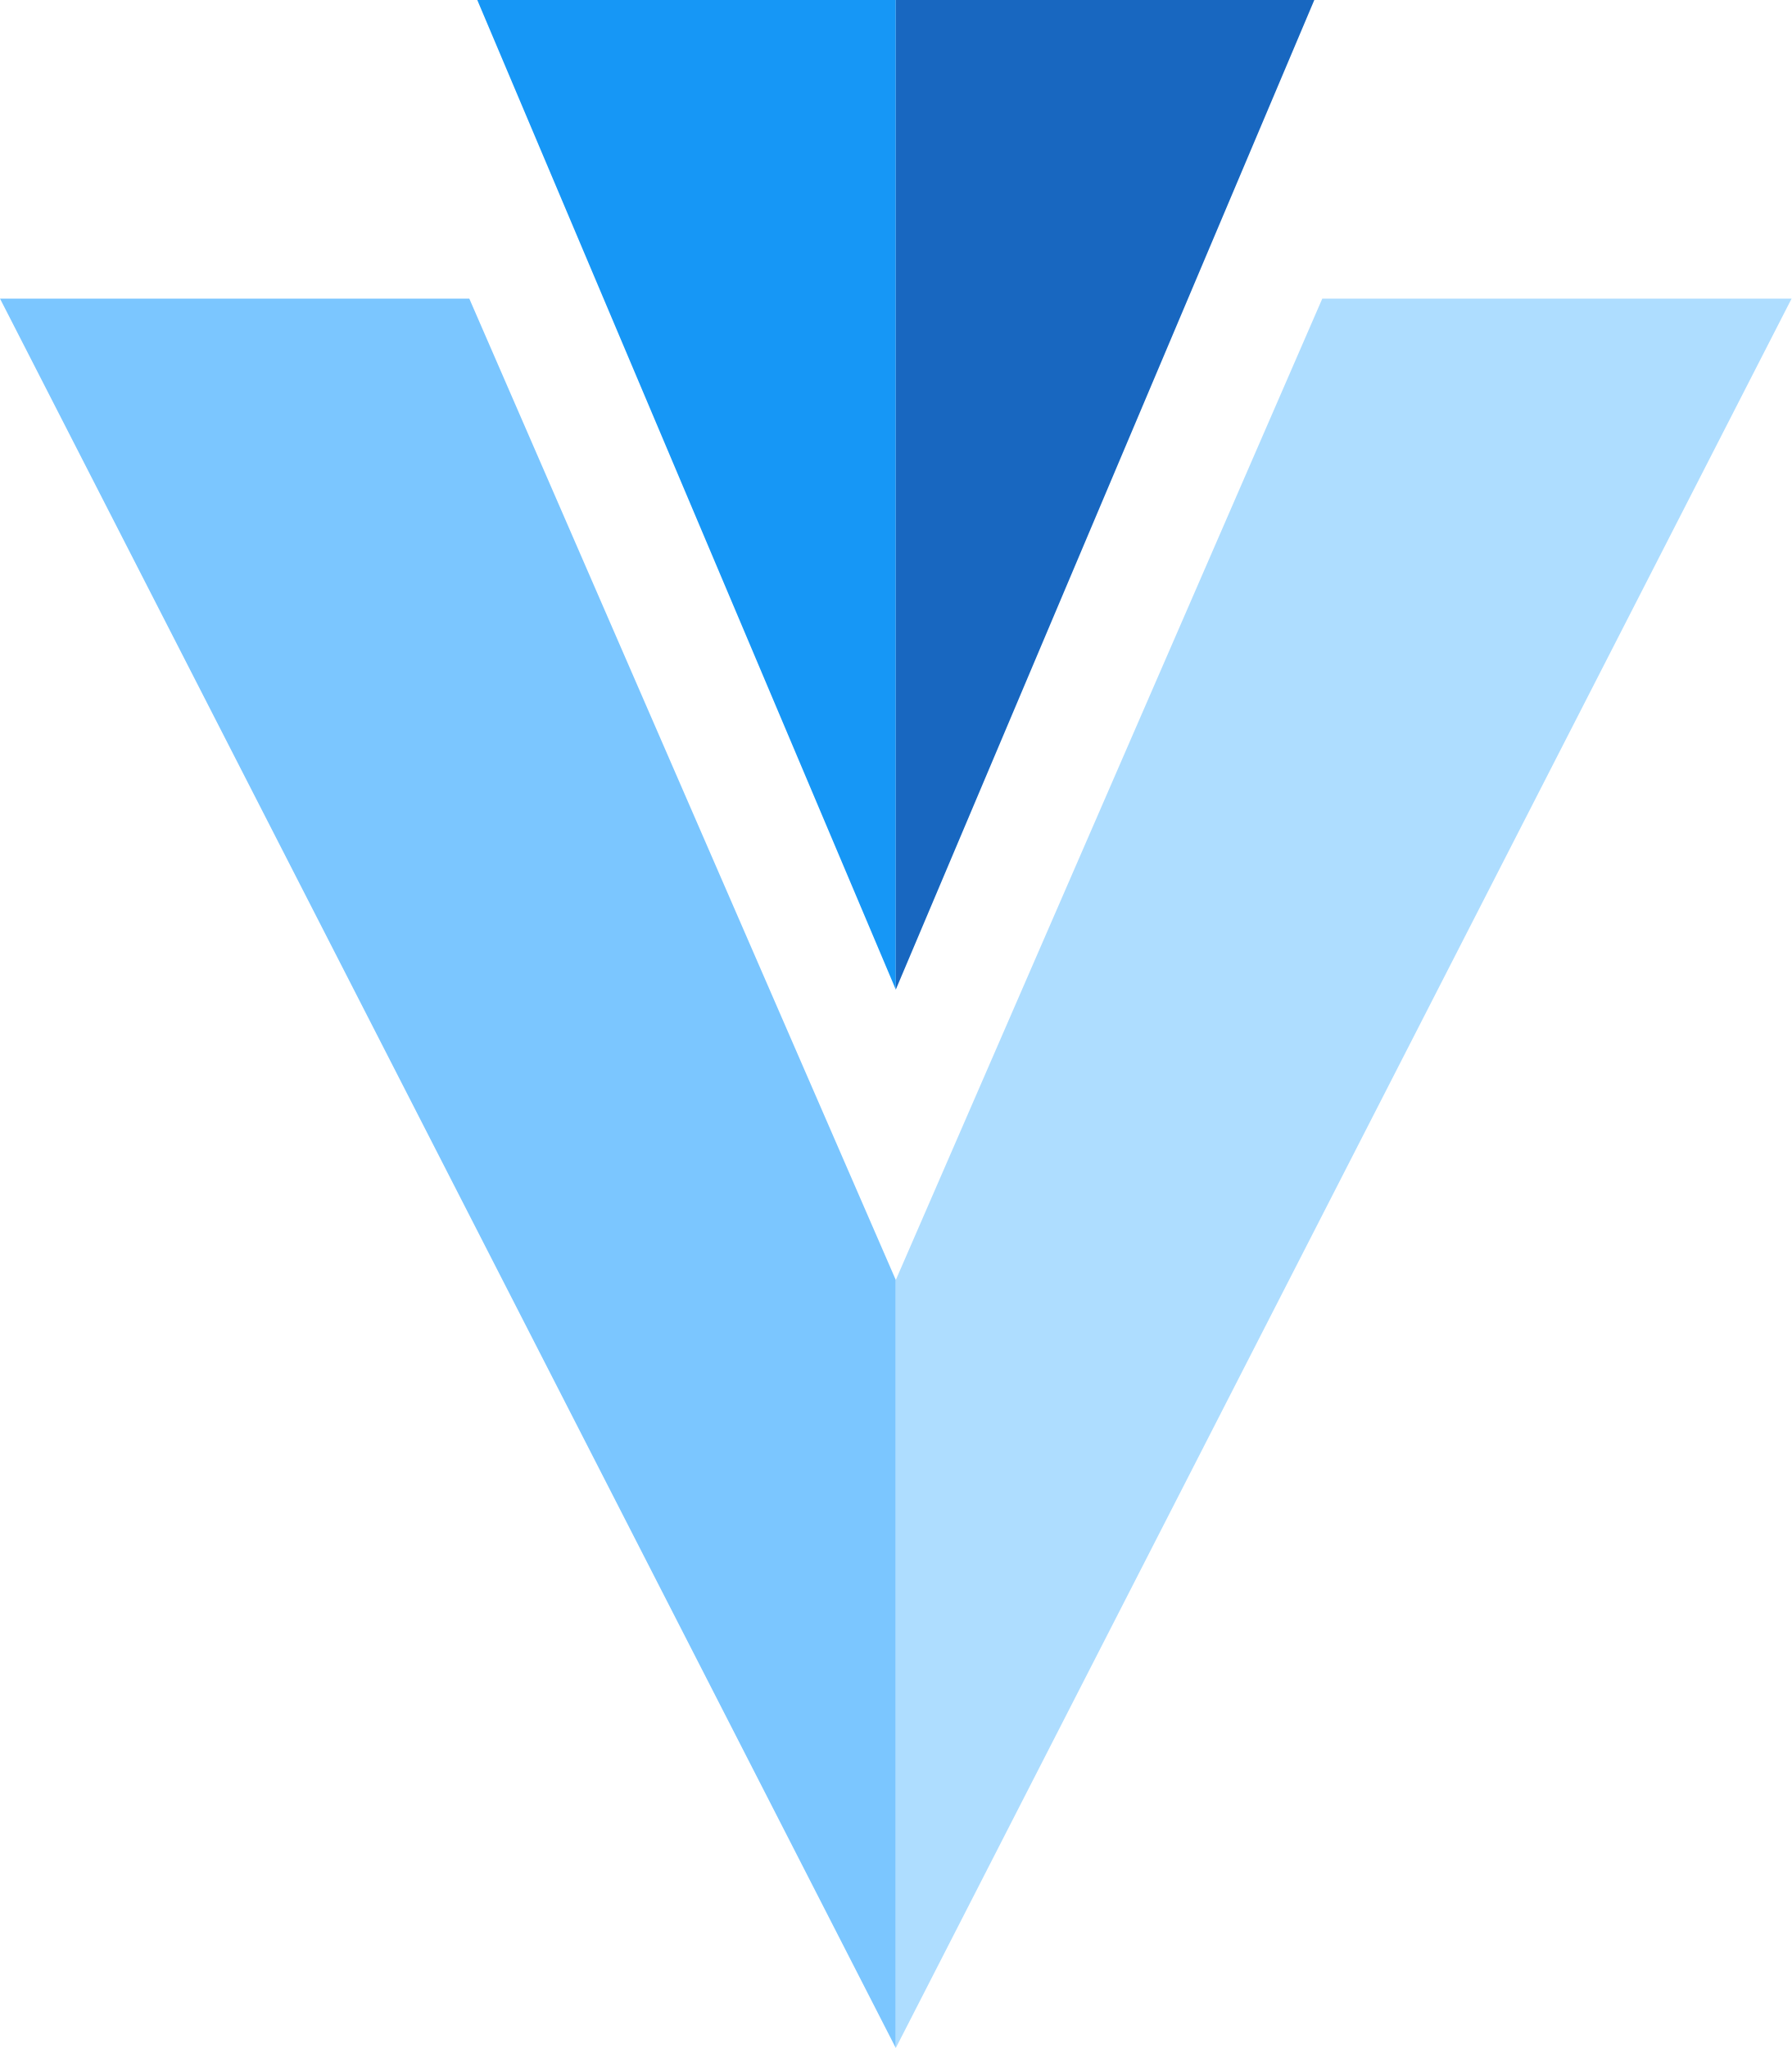
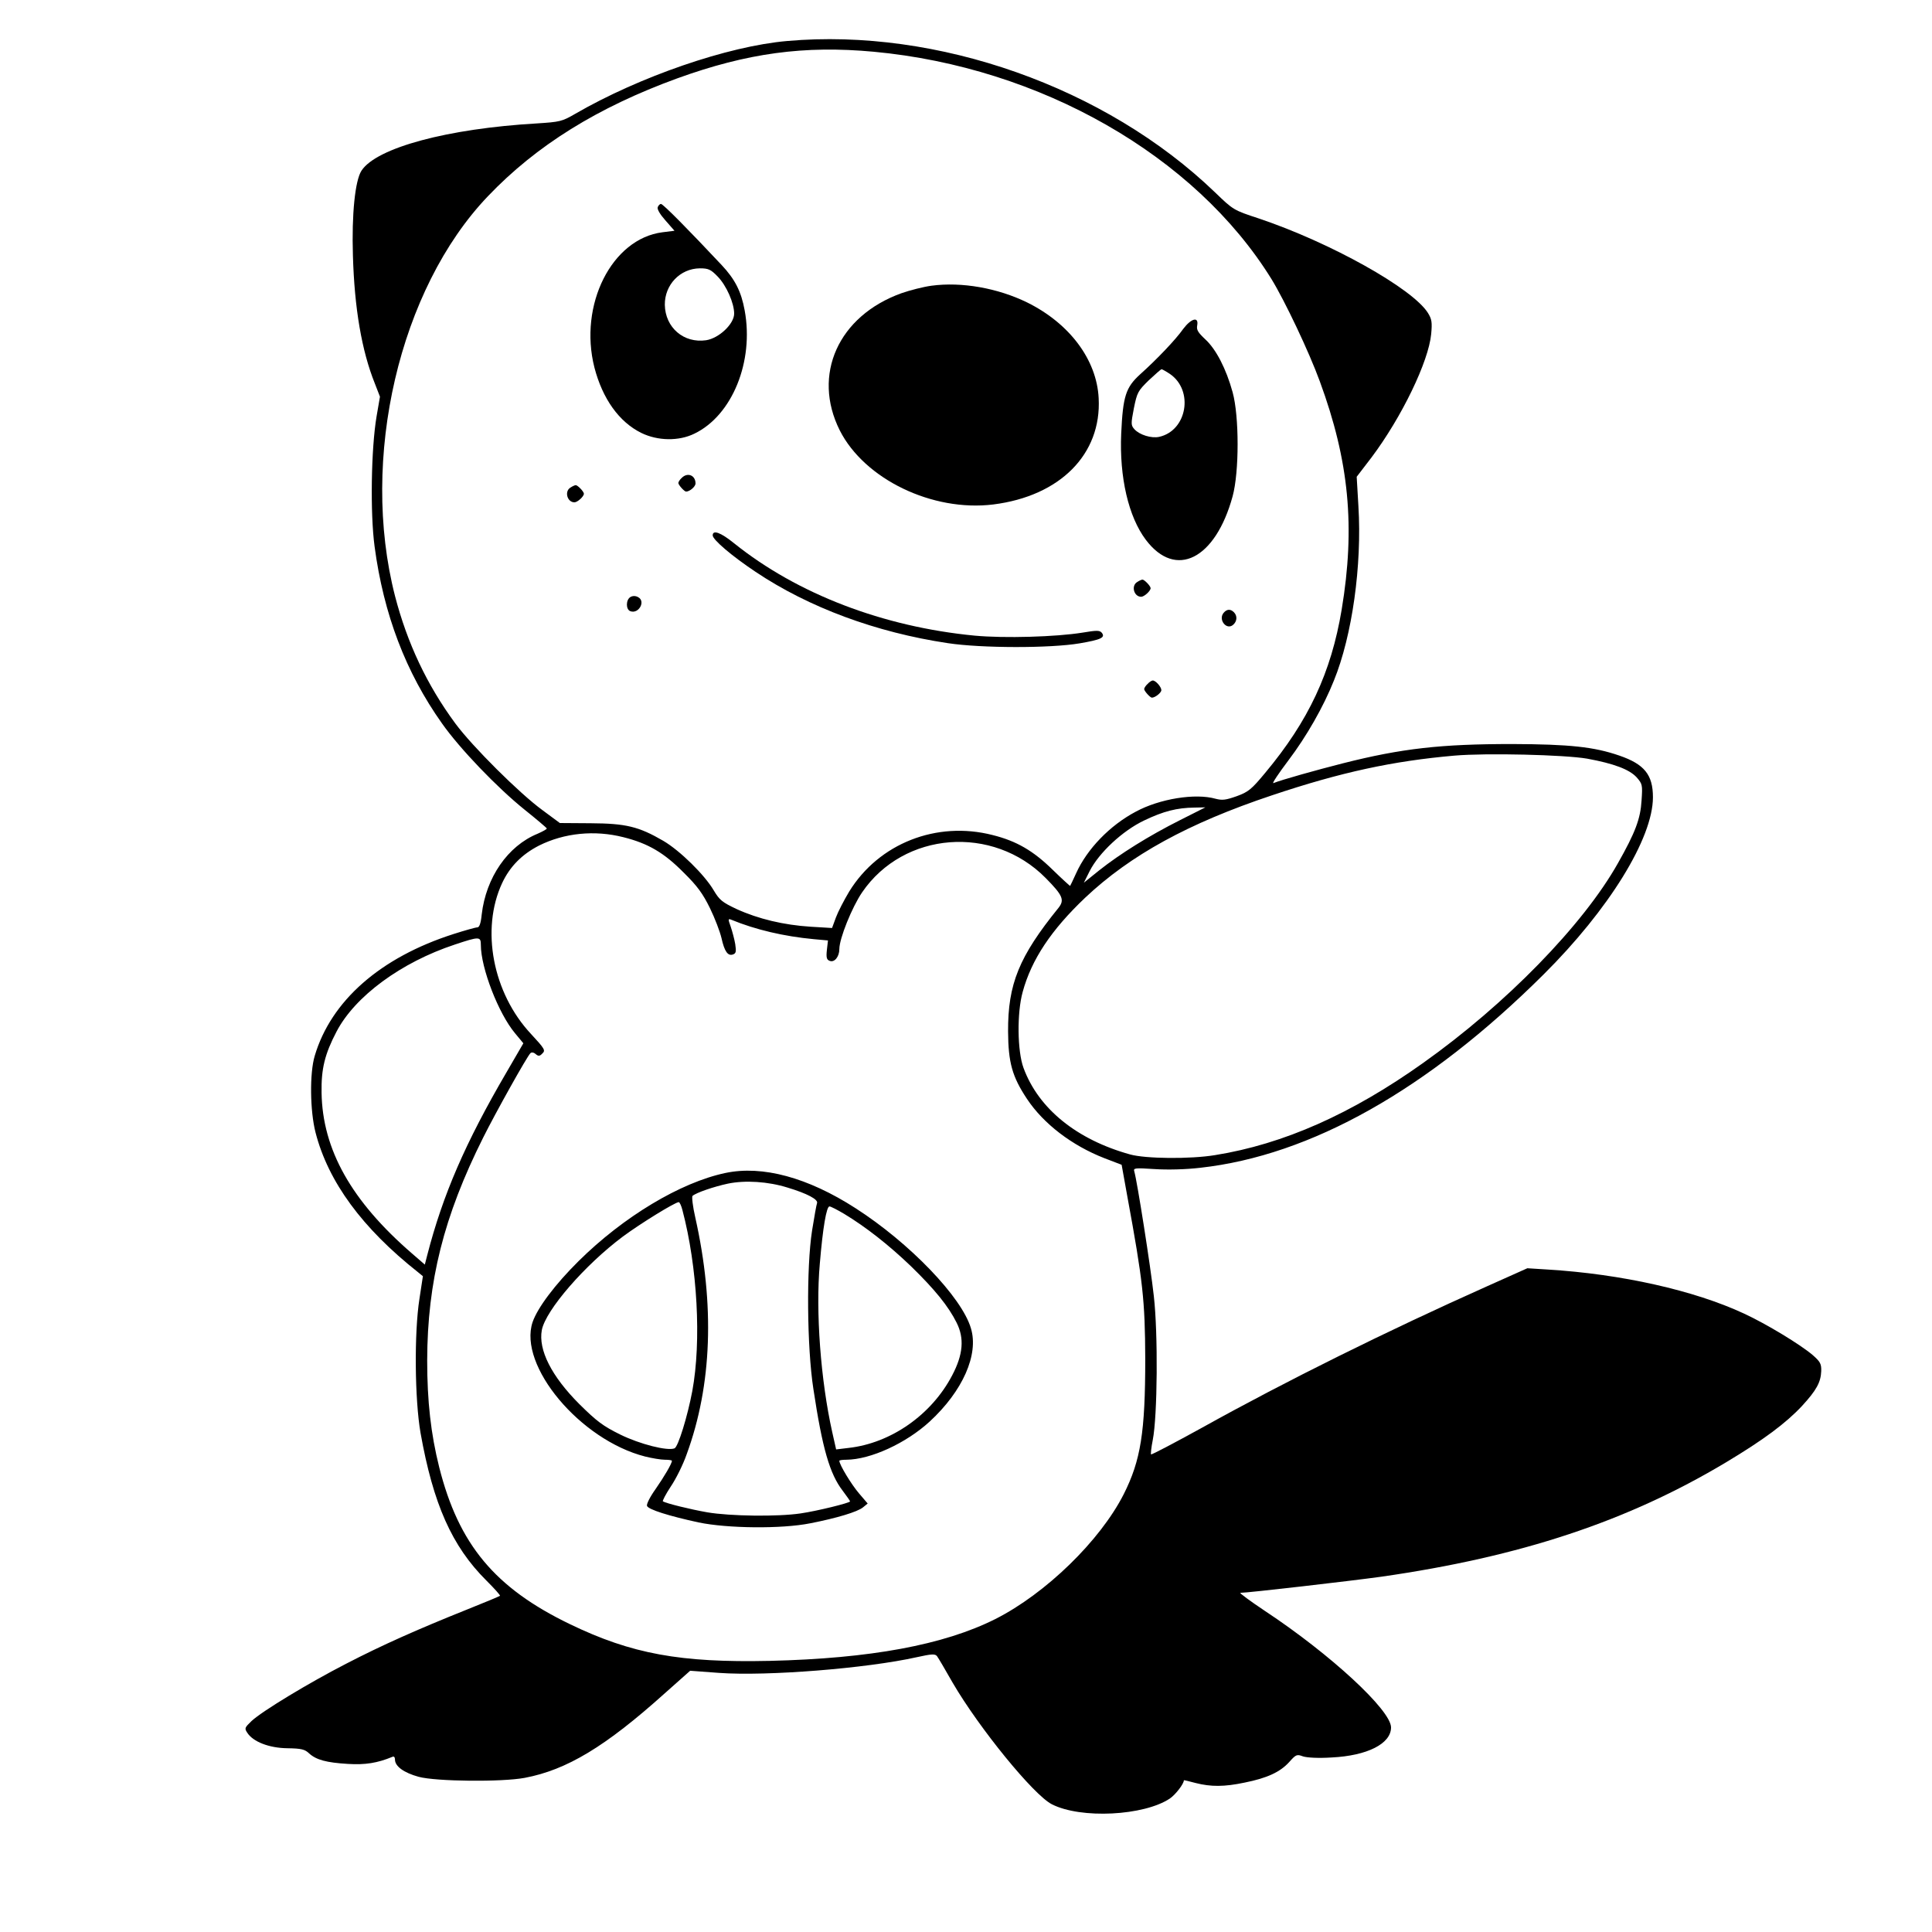
- <svg xmlns="http://www.w3.org/2000/svg" id="Layer_1" data-name="Layer 1" viewBox="0 0 87.5 100">
-   <defs>
-     <style>.cls-1{fill:#1697f6;}.cls-2{fill:#7bc6ff;}.cls-3{fill:#1867c0;}.cls-4{fill:#aeddff;}</style>
-   </defs>
-   <polyline class="cls-1" points="43.75 0 23.31 0 43.75 48.32" />
-   <polygon class="cls-2" points="43.75 62.5 43.75 100 0 14.58 22.92 14.58 43.75 62.5" />
-   <polyline class="cls-3" points="43.75 0 64.19 0 43.75 48.32" />
-   <polygon class="cls-4" points="64.58 14.58 87.5 14.58 43.75 100 43.75 62.5 64.58 14.58" />
+ <svg xmlns="http://www.w3.org/2000/svg" version="1.0" width="900pt" height="900pt" viewBox="0 0 900 900" preserveAspectRatio="xMidYMid meet">
+   <g transform="translate(0,900) scale(0.1,-0.1)" fill="#000000" stroke="none">
+     <path d="M3667 8809 c-277 -24 -688 -166 -987 -339 -62 -36 -71 -38 -180 -45 -414 -24 -746 -113 -816 -220 -30 -46 -46 -204 -40 -395 7 -246 41 -444 102 -596 l24 -62 -16 -93 c-25 -149 -30 -449 -9 -605 42 -315 145 -586 314 -824 83 -118 258 -300 385 -402 55 -44 102 -84 103 -87 2 -3 -18 -14 -43 -25 -139 -57 -240 -204 -260 -376 -4 -41 -11 -60 -20 -60 -8 0 -58 -14 -111 -31 -341 -109 -571 -311 -647 -568 -24 -80 -22 -256 4 -357 59 -229 217 -445 478 -651 l22 -18 -16 -105 c-25 -159 -22 -469 5 -625 59 -331 146 -528 307 -688 37 -37 66 -69 63 -71 -2 -2 -71 -31 -154 -64 -232 -93 -396 -166 -562 -252 -175 -90 -390 -220 -441 -267 -32 -31 -34 -34 -20 -55 27 -42 102 -71 187 -72 65 -1 81 -5 101 -24 33 -30 80 -43 181 -49 80 -5 137 4 207 33 7 4 12 -2 12 -13 0 -31 41 -61 110 -80 81 -22 387 -25 494 -5 196 37 376 145 654 395 l117 104 135 -10 c225 -16 687 21 920 73 72 16 86 16 95 5 6 -8 39 -64 73 -124 123 -211 377 -523 462 -566 135 -69 429 -54 550 27 26 18 65 68 65 85 0 1 25 -5 55 -13 71 -18 133 -18 228 2 105 21 165 49 207 95 32 36 36 38 65 27 19 -6 72 -9 133 -5 166 8 277 64 277 140 0 80 -281 340 -588 543 -69 46 -120 84 -114 84 35 0 512 55 656 75 650 93 1147 258 1605 532 177 106 280 183 355 263 68 74 88 111 90 163 1 34 -5 44 -39 74 -57 49 -217 146 -321 194 -232 108 -571 184 -914 205 l-95 6 -190 -85 c-459 -205 -936 -441 -1324 -657 -129 -71 -237 -128 -239 -125 -2 2 1 32 8 67 22 111 25 495 5 670 -15 138 -78 537 -91 581 -5 16 2 17 94 11 60 -4 145 -2 213 6 515 57 1060 364 1599 900 305 303 510 635 510 826 0 105 -40 154 -156 194 -118 41 -233 53 -499 54 -331 0 -514 -20 -790 -90 -122 -31 -283 -76 -323 -92 -8 -3 24 45 70 106 84 111 163 249 212 372 85 209 131 536 114 812 l-8 137 69 90 c141 188 266 447 278 575 5 54 3 69 -15 98 -71 114 -454 328 -787 440 -119 39 -120 40 -205 122 -509 490 -1294 767 -1993 705z m403 -50 c776 -72 1497 -484 1853 -1059 62 -101 175 -339 225 -476 137 -372 166 -679 102 -1064 -49 -293 -154 -518 -356 -760 -64 -77 -78 -89 -133 -109 -51 -18 -67 -20 -98 -12 -95 27 -261 0 -372 -60 -121 -64 -227 -174 -278 -287 -14 -31 -27 -58 -28 -59 0 -1 -37 32 -81 75 -91 89 -168 134 -280 162 -261 67 -530 -39 -668 -263 -24 -40 -52 -94 -62 -121 l-18 -49 -100 6 c-125 8 -243 36 -344 82 -68 32 -80 42 -107 87 -42 72 -158 186 -235 231 -115 67 -175 81 -338 82 l-144 1 -81 60 c-107 78 -327 297 -406 404 -132 179 -224 374 -281 594 -164 639 20 1430 433 1862 225 236 511 414 882 549 326 118 592 154 915 124z m3323 -3293 c125 -23 197 -50 231 -87 27 -31 28 -35 23 -108 -5 -85 -29 -149 -110 -292 -162 -288 -522 -657 -908 -931 -333 -237 -650 -378 -969 -429 -114 -19 -323 -17 -395 3 -249 69 -427 213 -497 403 -29 78 -31 257 -4 354 41 151 133 289 291 439 211 199 481 347 870 477 322 108 564 160 850 185 150 13 513 4 618 -14z m-1897 -287 c-145 -73 -279 -157 -375 -233 l-72 -58 27 54 c43 85 153 188 254 236 90 43 152 59 235 60 l50 1 -119 -60z m-2592 -79 c116 -29 190 -73 281 -165 64 -63 89 -98 122 -165 23 -47 47 -110 54 -140 14 -63 30 -85 54 -76 14 5 15 14 10 48 -4 24 -14 60 -21 81 -13 36 -13 39 4 32 112 -46 244 -77 383 -90 l66 -6 -5 -44 c-4 -36 -1 -46 13 -51 22 -9 45 19 45 55 0 49 59 195 106 264 194 284 609 316 855 67 80 -81 89 -102 60 -139 -184 -227 -236 -355 -235 -576 1 -145 19 -210 88 -314 77 -116 209 -217 360 -276 l81 -31 27 -150 c72 -391 82 -482 83 -754 0 -342 -21 -473 -100 -630 -110 -217 -363 -463 -598 -582 -241 -121 -583 -184 -1052 -195 -415 -9 -642 32 -930 171 -350 169 -518 371 -609 731 -39 156 -56 307 -56 498 1 367 77 671 261 1038 58 116 203 376 220 393 5 5 15 4 24 -4 13 -11 19 -11 32 3 15 14 10 22 -53 90 -179 191 -235 488 -135 703 36 77 92 134 172 175 118 59 259 73 393 39z m-664 -502 c0 -107 82 -319 159 -411 l39 -47 -79 -136 c-191 -327 -296 -569 -369 -852 l-11 -43 -60 52 c-282 244 -417 484 -421 749 -2 111 15 180 70 285 86 164 300 322 551 405 114 38 121 38 121 -2z" />
+     <path d="M3064 8035 c-4 -9 11 -34 36 -62 l42 -48 -56 -7 c-236 -30 -391 -338 -317 -630 38 -146 115 -254 219 -305 76 -37 174 -39 247 -3 176 85 278 336 234 574 -16 88 -45 145 -107 211 -152 162 -273 285 -283 285 -5 0 -12 -7 -15 -15z m279 -323 c41 -42 77 -124 77 -173 0 -48 -71 -115 -131 -124 -104 -15 -190 59 -192 165 -1 93 71 169 163 170 40 0 51 -5 83 -38z" />
+     <path d="M4339 7669 c-37 -5 -100 -21 -140 -35 -294 -106 -417 -380 -287 -639 115 -227 431 -380 715 -345 311 39 505 234 491 495 -9 179 -135 348 -333 446 -137 67 -305 97 -446 78z" />
+     <path d="M5512 7468 c-35 -50 -123 -142 -201 -212 -67 -61 -80 -102 -88 -276 -9 -203 34 -388 115 -495 139 -184 324 -90 404 203 31 113 31 373 0 485 -30 109 -77 200 -127 246 -34 32 -42 44 -38 65 8 43 -28 33 -65 -16z m-62 -210 c112 -77 80 -264 -50 -293 -36 -8 -91 9 -115 35 -17 19 -17 25 -3 98 15 74 19 81 69 130 30 28 57 52 60 52 3 0 21 -10 39 -22z" />
+     <path d="M3176 6774 c-9 -8 -16 -19 -16 -24 0 -9 28 -40 36 -40 17 0 44 23 44 38 0 38 -37 53 -64 26z" />
+     <path d="M2658 6729 c-30 -17 -16 -69 18 -69 14 0 44 27 44 40 0 10 -29 40 -38 40 -4 0 -15 -5 -24 -11z" />
+     <path d="M3320 6506 c0 -20 89 -96 200 -170 248 -166 561 -282 895 -332 158 -24 479 -24 614 -1 100 17 122 27 103 50 -10 11 -24 11 -89 0 -124 -20 -363 -27 -503 -14 -426 41 -826 194 -1120 430 -63 51 -100 64 -100 37z" />
+     <path d="M5298 6289 c-30 -17 -16 -69 18 -69 14 0 44 27 44 40 0 10 -29 40 -38 40 -4 0 -15 -5 -24 -11z" />
+     <path d="M2937 6219 c-22 -13 -22 -58 -1 -66 39 -15 73 46 37 65 -12 7 -25 7 -36 1z" />
+     <path d="M5700 6145 c-26 -31 13 -82 44 -56 19 16 21 42 4 59 -16 16 -33 15 -48 -3z" />
+     <path d="M5346 5814 c-9 -8 -16 -19 -16 -24 0 -9 28 -40 36 -40 15 0 44 23 44 35 0 15 -26 45 -40 45 -5 0 -16 -7 -24 -16z" />
+     <path d="M3380 3536 c-210 -44 -476 -204 -685 -411 -109 -108 -191 -217 -214 -284 -68 -203 222 -549 524 -626 32 -8 74 -15 92 -15 18 0 33 -2 33 -5 0 -13 -36 -74 -77 -133 -25 -35 -42 -69 -39 -77 6 -17 102 -47 240 -77 134 -28 387 -31 521 -4 123 24 219 53 245 74 l22 18 -41 48 c-35 41 -91 133 -91 151 0 3 15 5 33 5 113 1 278 77 388 178 154 142 229 312 192 434 -42 145 -287 399 -538 560 -222 143 -433 200 -605 164z m288 -68 c93 -28 145 -56 138 -73 -3 -8 -13 -65 -23 -127 -27 -172 -24 -544 6 -738 42 -278 76 -396 137 -475 19 -25 34 -47 34 -49 0 -7 -154 -45 -230 -56 -107 -16 -329 -13 -435 5 -80 14 -189 41 -207 51 -3 2 13 33 36 68 24 35 58 103 75 152 118 322 131 696 40 1102 -12 52 -17 97 -13 101 17 15 99 43 164 57 81 17 188 10 278 -18z m-489 -105 c70 -265 89 -610 46 -843 -22 -117 -66 -261 -83 -267 -33 -13 -160 19 -252 64 -81 40 -109 61 -191 142 -130 130 -192 253 -175 345 18 93 200 303 378 436 81 60 243 160 260 160 4 0 12 -17 17 -37z m754 -18 c101 -61 209 -146 311 -244 111 -108 174 -186 212 -262 37 -73 31 -149 -21 -247 -96 -183 -285 -315 -482 -337 l-58 -7 -18 80 c-54 241 -78 563 -58 785 14 168 31 267 45 267 6 0 37 -16 69 -35z" />
+   </g>
</svg>
